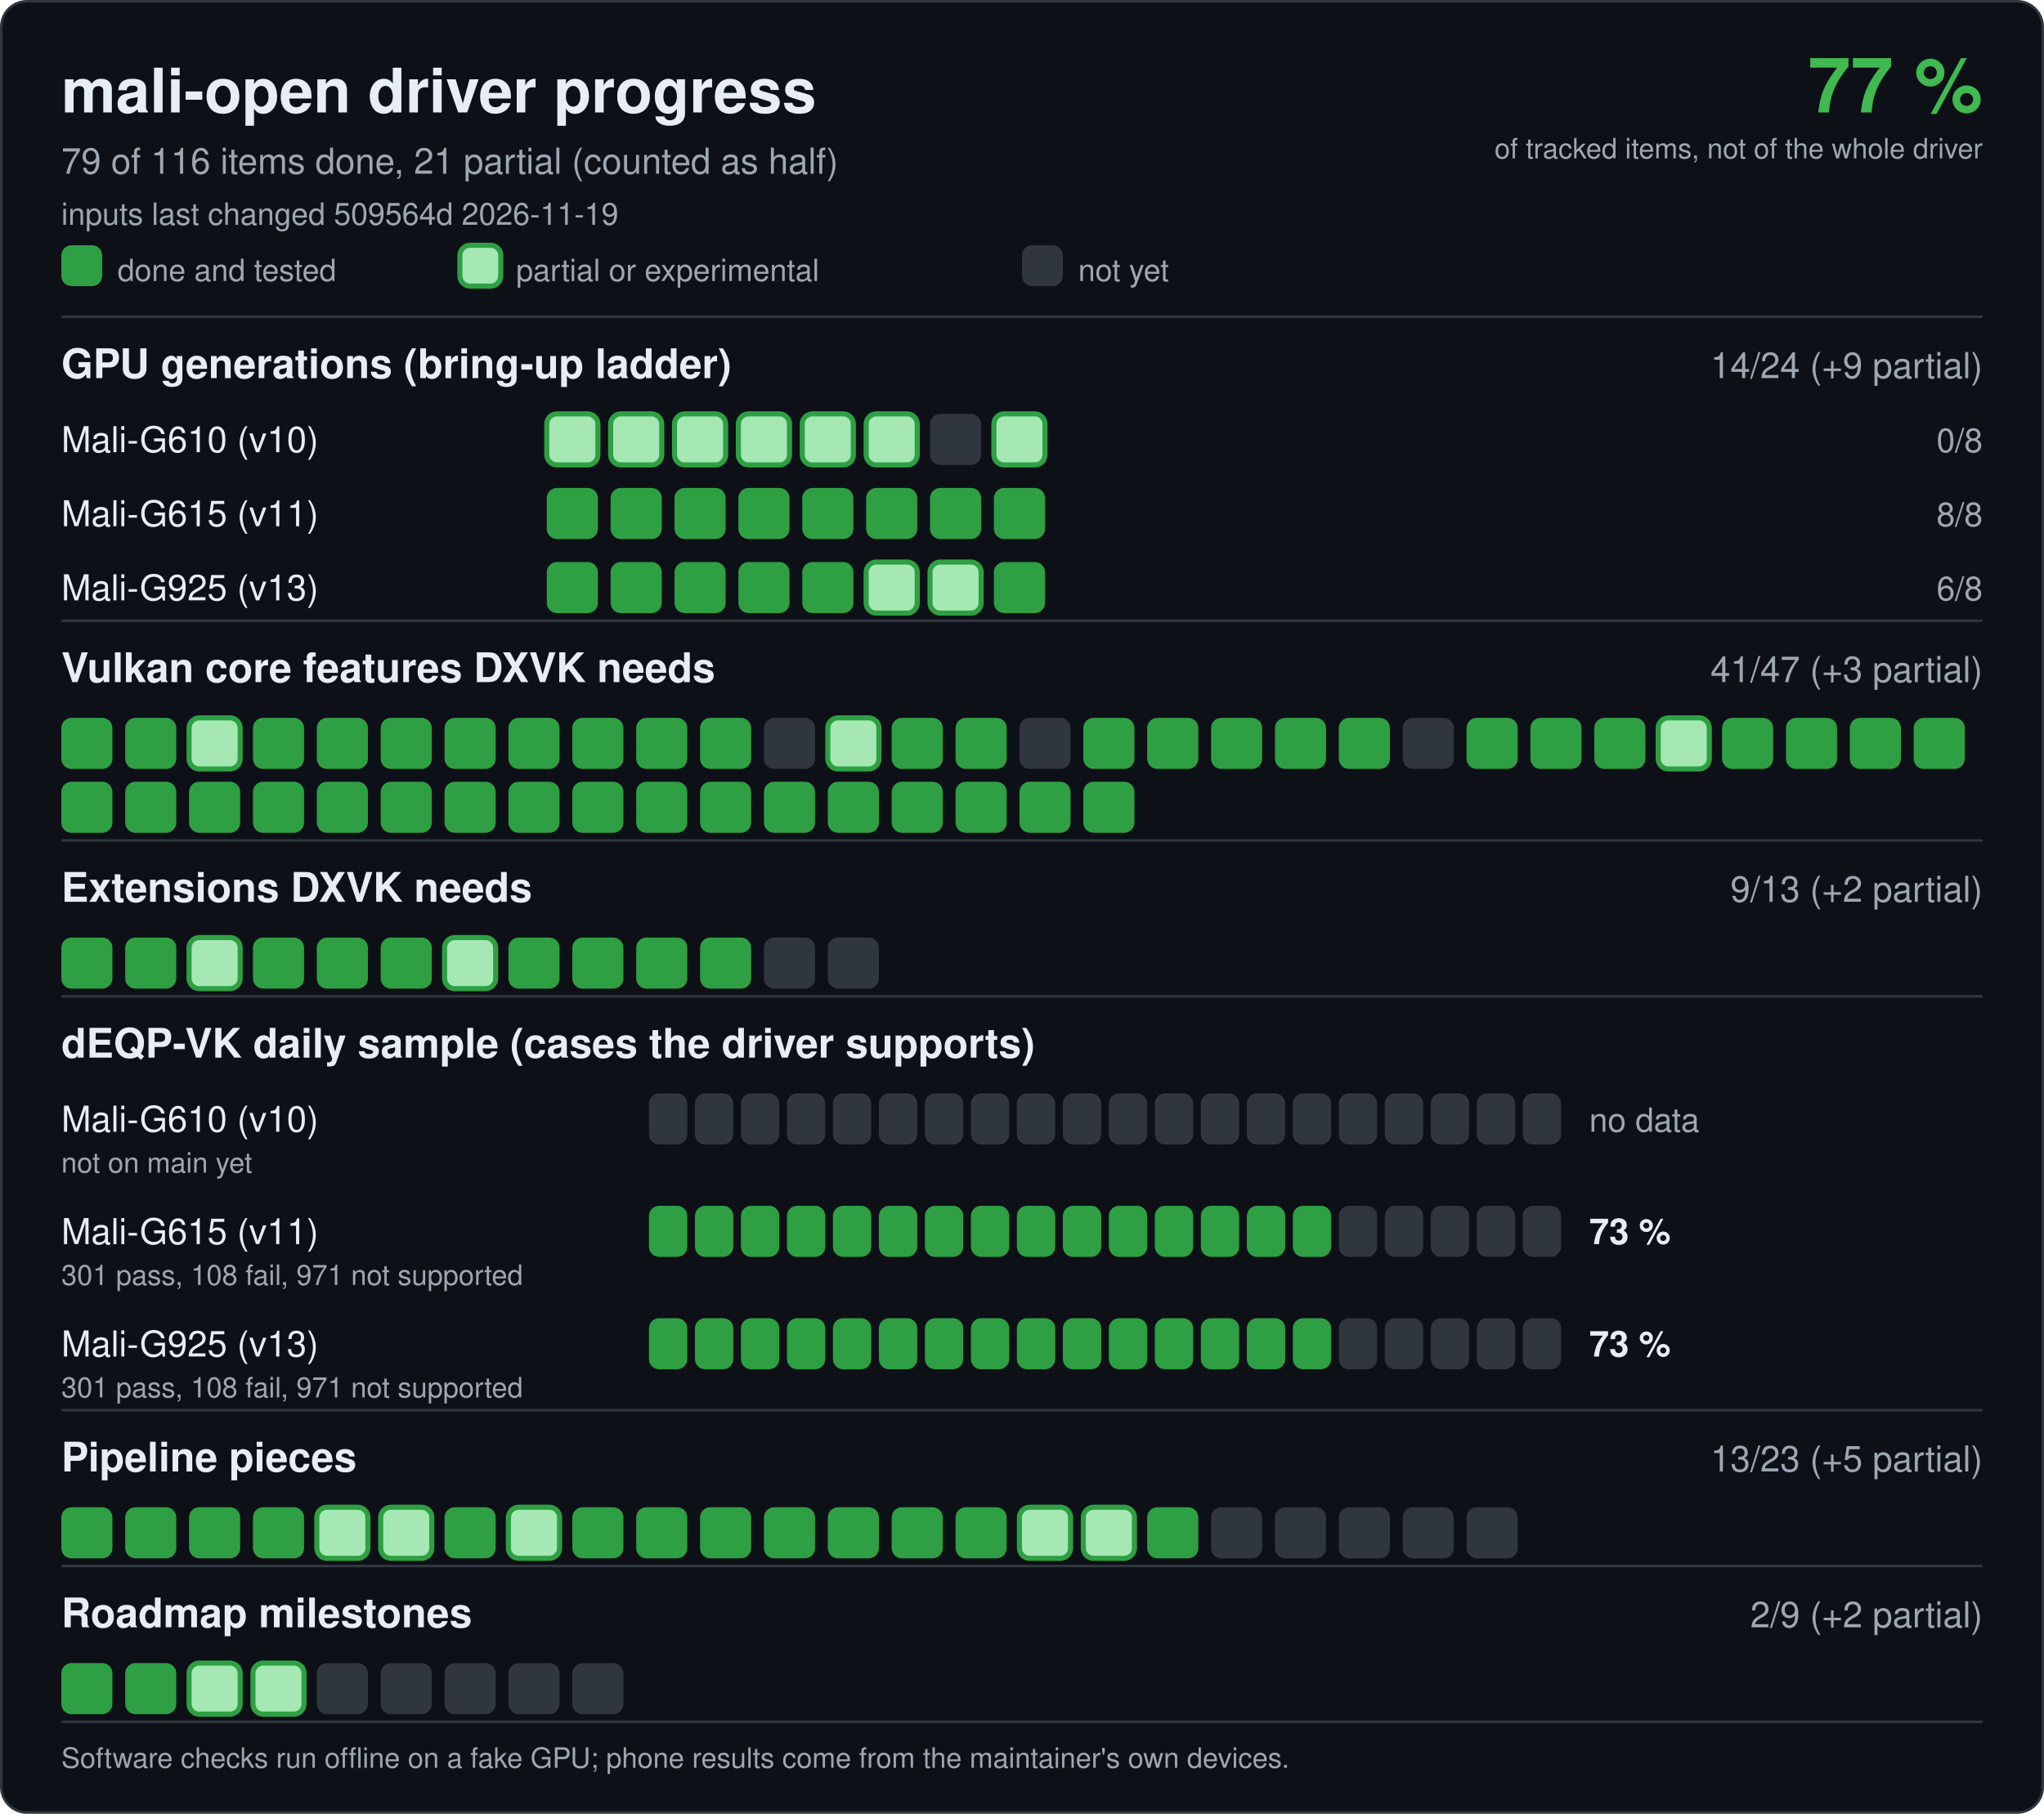
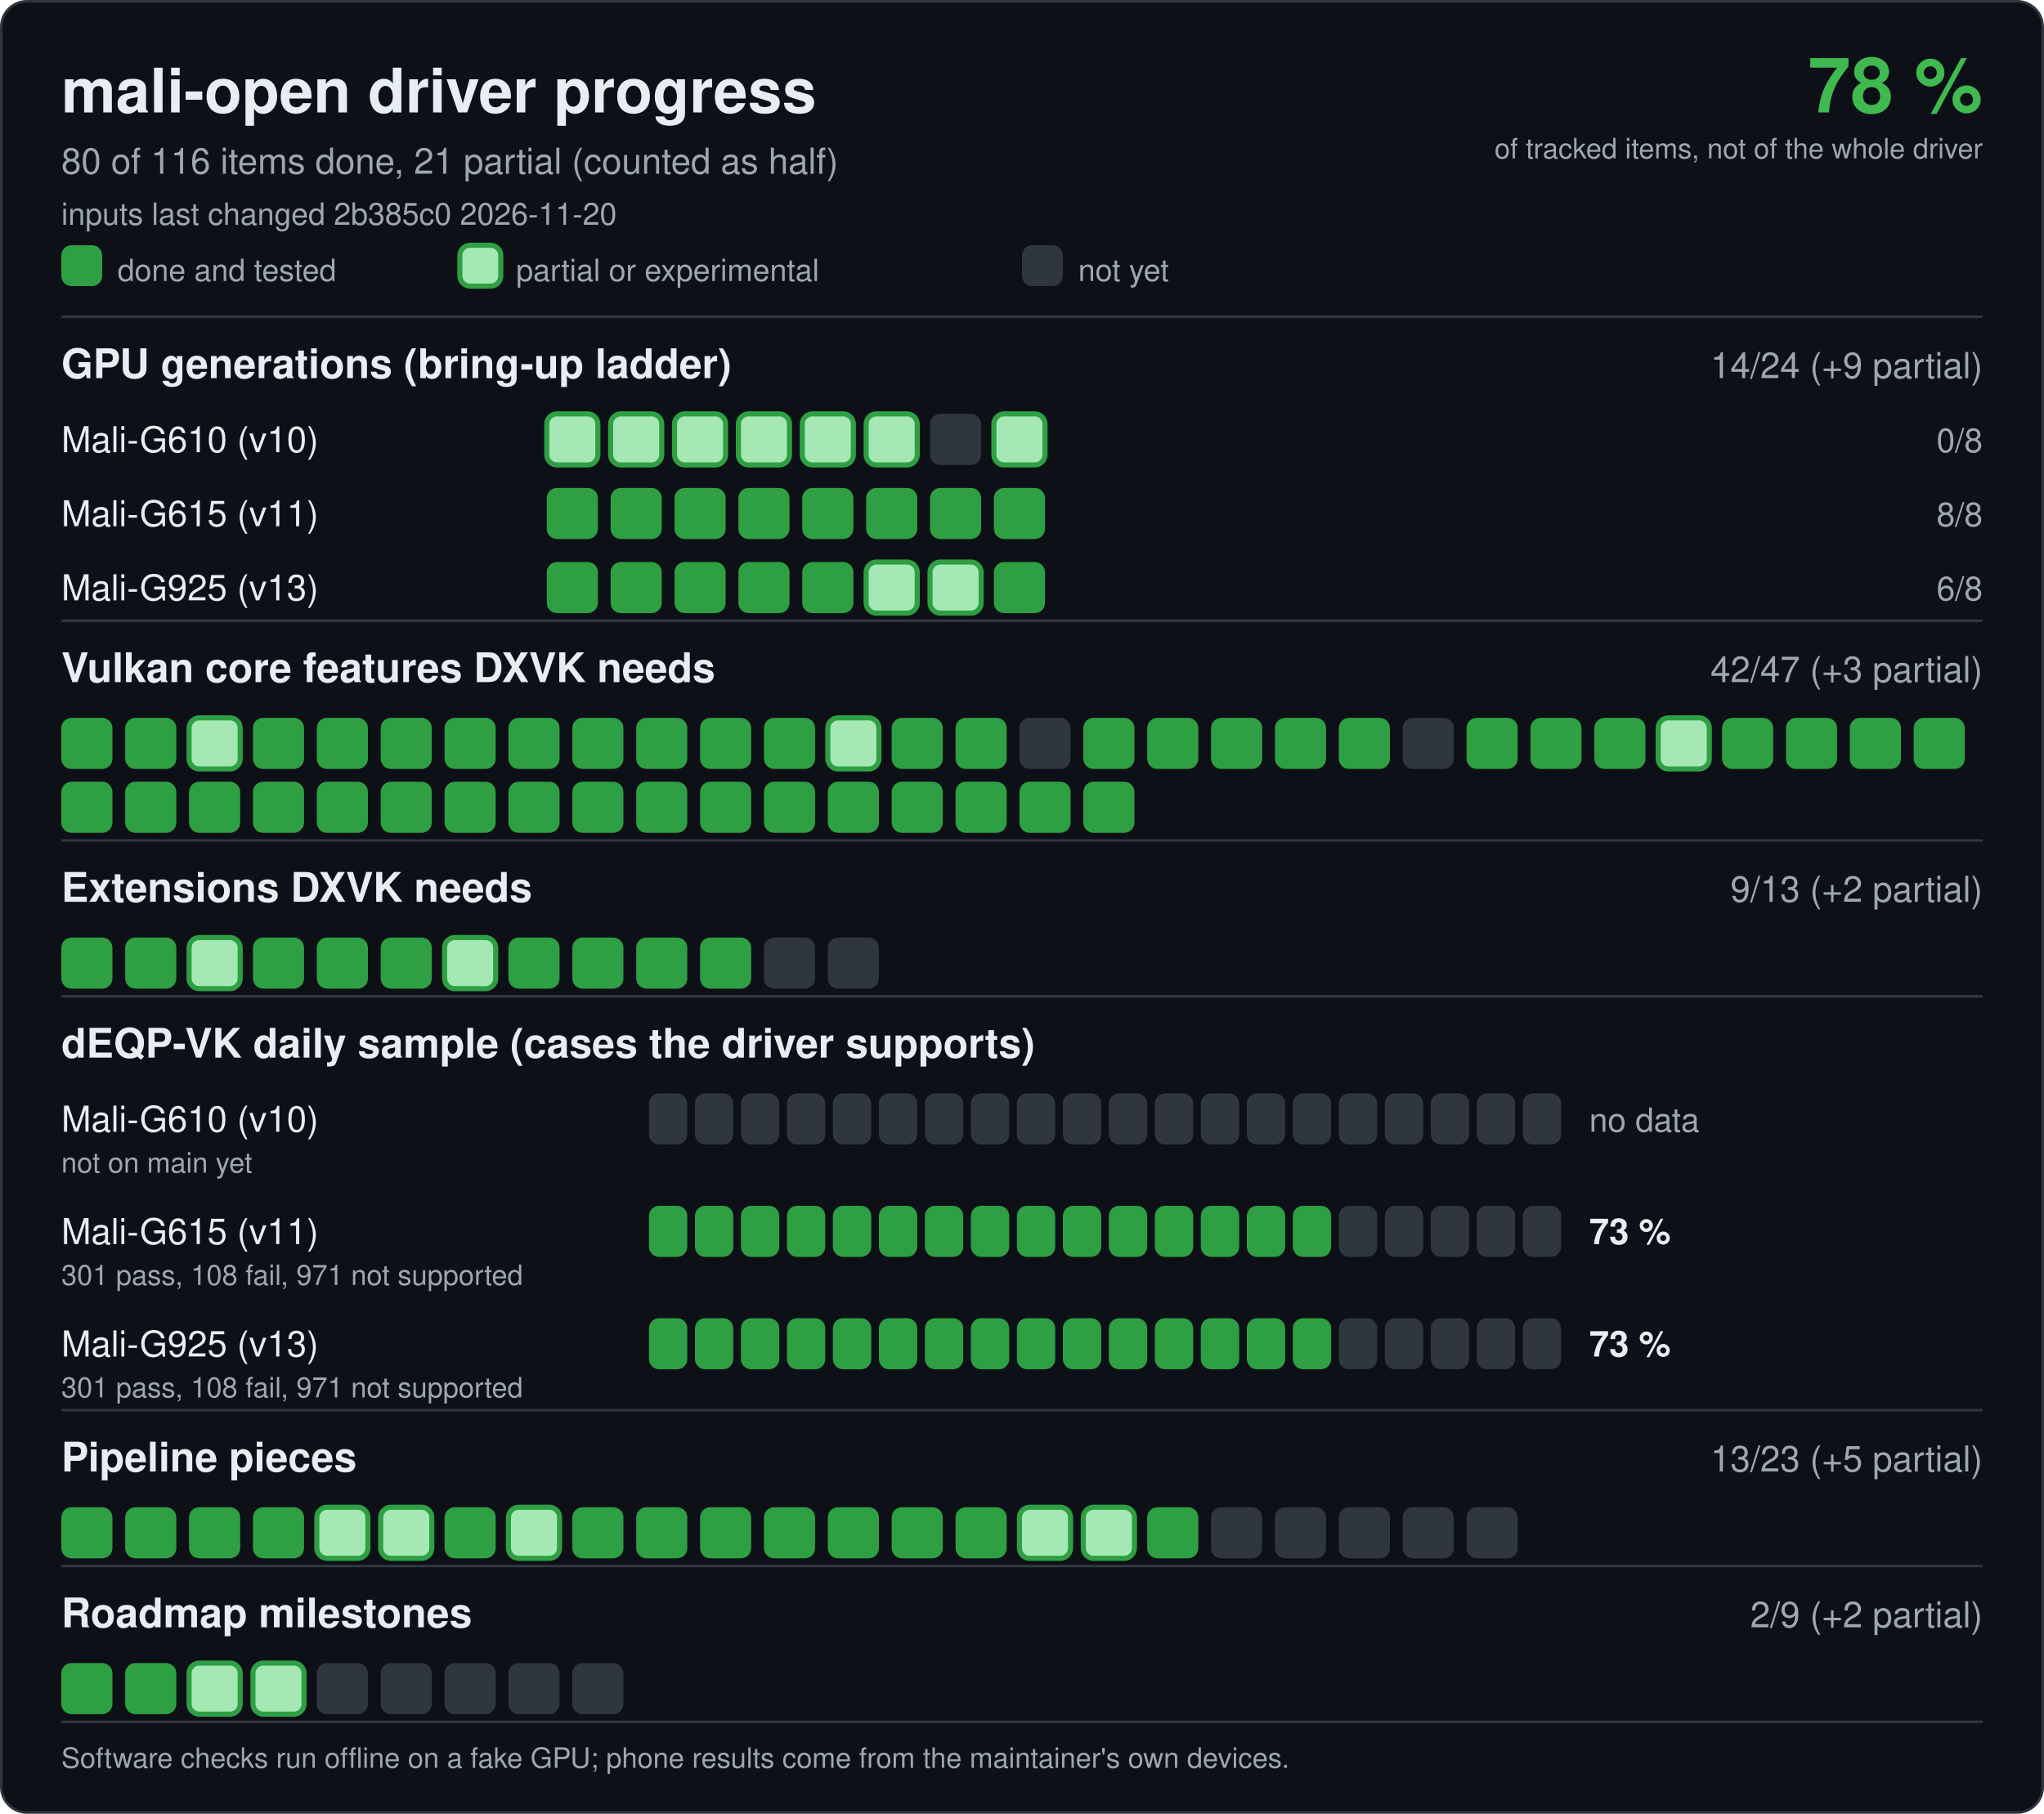
<svg xmlns="http://www.w3.org/2000/svg" width="800" height="710" viewBox="0 0 800 710" font-family="-apple-system,BlinkMacSystemFont,'Segoe UI',Helvetica,Arial,sans-serif" role="img" aria-labelledby="t d">
  <rect x="0.5" y="0.5" width="799" height="709" rx="10" fill="#0d1117" stroke="#30363d" />
  <text x="24" y="44" font-size="24" fill="#e6edf3" font-weight="bold" text-anchor="start">mali-open driver progress</text>
-   <text x="776" y="44" font-size="30" fill="#3fb950" font-weight="bold" text-anchor="end">77 %</text>
+   <text x="776" y="44" font-size="30" fill="#3fb950" font-weight="bold" text-anchor="end">78 %</text>
  <text x="776" y="62" font-size="11" fill="#9da7b3" font-weight="normal" text-anchor="end">of tracked items, not of the whole driver</text>
-   <text x="24" y="68" font-size="14" fill="#9da7b3" font-weight="normal" text-anchor="start">79 of 116 items done, 21 partial (counted as half)</text>
-   <text x="24" y="88" font-size="12" fill="#9da7b3">inputs last changed 509564d 2026-11-19</text>
+   <text x="24" y="68" font-size="14" fill="#9da7b3" font-weight="normal" text-anchor="start">80 of 116 items done, 21 partial (counted as half)</text>
+   <text x="24" y="88" font-size="12" fill="#9da7b3">inputs last changed 2b385c0 2026-11-20</text>
  <rect x="24" y="96" width="16" height="16" rx="4" fill="#2ea043" />
  <text x="46" y="110" font-size="12" fill="#9da7b3" font-weight="normal" text-anchor="start">done and tested</text>
  <rect x="180" y="96" width="16" height="16" rx="4" fill="#a5e8b4" stroke="#2ea043" stroke-width="2" />
  <text x="202" y="110" font-size="12" fill="#9da7b3" font-weight="normal" text-anchor="start">partial or experimental</text>
  <rect x="400" y="96" width="16" height="16" rx="4" fill="#30363d" />
  <text x="422" y="110" font-size="12" fill="#9da7b3" font-weight="normal" text-anchor="start">not yet</text>
  <line x1="24" y1="124" x2="776" y2="124" stroke="#30363d" />
  <text x="24" y="148" font-size="16" fill="#e6edf3" font-weight="bold" text-anchor="start">GPU generations (bring-up ladder)</text>
  <text x="776" y="148" font-size="14" fill="#9da7b3" font-weight="normal" text-anchor="end">14/24 (+9 partial)</text>
  <text x="24" y="177" font-size="14" fill="#e6edf3" font-weight="normal" text-anchor="start">Mali-G610 (v10)</text>
  <rect x="214" y="162" width="20" height="20" rx="4" fill="#a5e8b4" stroke="#2ea043" stroke-width="2" />
  <rect x="239" y="162" width="20" height="20" rx="4" fill="#a5e8b4" stroke="#2ea043" stroke-width="2" />
  <rect x="264" y="162" width="20" height="20" rx="4" fill="#a5e8b4" stroke="#2ea043" stroke-width="2" />
  <rect x="289" y="162" width="20" height="20" rx="4" fill="#a5e8b4" stroke="#2ea043" stroke-width="2" />
  <rect x="314" y="162" width="20" height="20" rx="4" fill="#a5e8b4" stroke="#2ea043" stroke-width="2" />
  <rect x="339" y="162" width="20" height="20" rx="4" fill="#a5e8b4" stroke="#2ea043" stroke-width="2" />
  <rect x="364" y="162" width="20" height="20" rx="4" fill="#30363d" />
  <rect x="389" y="162" width="20" height="20" rx="4" fill="#a5e8b4" stroke="#2ea043" stroke-width="2" />
  <text x="776" y="177" font-size="13" fill="#9da7b3" font-weight="normal" text-anchor="end">0/8</text>
  <text x="24" y="206" font-size="14" fill="#e6edf3" font-weight="normal" text-anchor="start">Mali-G615 (v11)</text>
  <rect x="214" y="191" width="20" height="20" rx="4" fill="#2ea043" />
  <rect x="239" y="191" width="20" height="20" rx="4" fill="#2ea043" />
  <rect x="264" y="191" width="20" height="20" rx="4" fill="#2ea043" />
  <rect x="289" y="191" width="20" height="20" rx="4" fill="#2ea043" />
  <rect x="314" y="191" width="20" height="20" rx="4" fill="#2ea043" />
  <rect x="339" y="191" width="20" height="20" rx="4" fill="#2ea043" />
  <rect x="364" y="191" width="20" height="20" rx="4" fill="#2ea043" />
  <rect x="389" y="191" width="20" height="20" rx="4" fill="#2ea043" />
  <text x="776" y="206" font-size="13" fill="#9da7b3" font-weight="normal" text-anchor="end">8/8</text>
  <text x="24" y="235" font-size="14" fill="#e6edf3" font-weight="normal" text-anchor="start">Mali-G925 (v13)</text>
  <rect x="214" y="220" width="20" height="20" rx="4" fill="#2ea043" />
  <rect x="239" y="220" width="20" height="20" rx="4" fill="#2ea043" />
  <rect x="264" y="220" width="20" height="20" rx="4" fill="#2ea043" />
  <rect x="289" y="220" width="20" height="20" rx="4" fill="#2ea043" />
  <rect x="314" y="220" width="20" height="20" rx="4" fill="#2ea043" />
  <rect x="339" y="220" width="20" height="20" rx="4" fill="#a5e8b4" stroke="#2ea043" stroke-width="2" />
  <rect x="364" y="220" width="20" height="20" rx="4" fill="#a5e8b4" stroke="#2ea043" stroke-width="2" />
  <rect x="389" y="220" width="20" height="20" rx="4" fill="#2ea043" />
  <text x="776" y="235" font-size="13" fill="#9da7b3" font-weight="normal" text-anchor="end">6/8</text>
  <line x1="24" y1="243" x2="776" y2="243" stroke="#30363d" />
  <text x="24" y="267" font-size="16" fill="#e6edf3" font-weight="bold" text-anchor="start">Vulkan core features DXVK needs</text>
-   <text x="776" y="267" font-size="14" fill="#9da7b3" font-weight="normal" text-anchor="end">41/47 (+3 partial)</text>
+   <text x="776" y="267" font-size="14" fill="#9da7b3" font-weight="normal" text-anchor="end">42/47 (+3 partial)</text>
  <rect x="24" y="281" width="20" height="20" rx="4" fill="#2ea043" />
  <rect x="49" y="281" width="20" height="20" rx="4" fill="#2ea043" />
  <rect x="74" y="281" width="20" height="20" rx="4" fill="#a5e8b4" stroke="#2ea043" stroke-width="2" />
  <rect x="99" y="281" width="20" height="20" rx="4" fill="#2ea043" />
  <rect x="124" y="281" width="20" height="20" rx="4" fill="#2ea043" />
  <rect x="149" y="281" width="20" height="20" rx="4" fill="#2ea043" />
  <rect x="174" y="281" width="20" height="20" rx="4" fill="#2ea043" />
  <rect x="199" y="281" width="20" height="20" rx="4" fill="#2ea043" />
  <rect x="224" y="281" width="20" height="20" rx="4" fill="#2ea043" />
  <rect x="249" y="281" width="20" height="20" rx="4" fill="#2ea043" />
  <rect x="274" y="281" width="20" height="20" rx="4" fill="#2ea043" />
-   <rect x="299" y="281" width="20" height="20" rx="4" fill="#30363d" />
+   <rect x="299" y="281" width="20" height="20" rx="4" fill="#2ea043" />
  <rect x="324" y="281" width="20" height="20" rx="4" fill="#a5e8b4" stroke="#2ea043" stroke-width="2" />
  <rect x="349" y="281" width="20" height="20" rx="4" fill="#2ea043" />
  <rect x="374" y="281" width="20" height="20" rx="4" fill="#2ea043" />
  <rect x="399" y="281" width="20" height="20" rx="4" fill="#30363d" />
  <rect x="424" y="281" width="20" height="20" rx="4" fill="#2ea043" />
  <rect x="449" y="281" width="20" height="20" rx="4" fill="#2ea043" />
  <rect x="474" y="281" width="20" height="20" rx="4" fill="#2ea043" />
  <rect x="499" y="281" width="20" height="20" rx="4" fill="#2ea043" />
  <rect x="524" y="281" width="20" height="20" rx="4" fill="#2ea043" />
  <rect x="549" y="281" width="20" height="20" rx="4" fill="#30363d" />
  <rect x="574" y="281" width="20" height="20" rx="4" fill="#2ea043" />
  <rect x="599" y="281" width="20" height="20" rx="4" fill="#2ea043" />
  <rect x="624" y="281" width="20" height="20" rx="4" fill="#2ea043" />
  <rect x="649" y="281" width="20" height="20" rx="4" fill="#a5e8b4" stroke="#2ea043" stroke-width="2" />
  <rect x="674" y="281" width="20" height="20" rx="4" fill="#2ea043" />
  <rect x="699" y="281" width="20" height="20" rx="4" fill="#2ea043" />
  <rect x="724" y="281" width="20" height="20" rx="4" fill="#2ea043" />
  <rect x="749" y="281" width="20" height="20" rx="4" fill="#2ea043" />
  <rect x="24" y="306" width="20" height="20" rx="4" fill="#2ea043" />
  <rect x="49" y="306" width="20" height="20" rx="4" fill="#2ea043" />
  <rect x="74" y="306" width="20" height="20" rx="4" fill="#2ea043" />
  <rect x="99" y="306" width="20" height="20" rx="4" fill="#2ea043" />
  <rect x="124" y="306" width="20" height="20" rx="4" fill="#2ea043" />
  <rect x="149" y="306" width="20" height="20" rx="4" fill="#2ea043" />
  <rect x="174" y="306" width="20" height="20" rx="4" fill="#2ea043" />
  <rect x="199" y="306" width="20" height="20" rx="4" fill="#2ea043" />
  <rect x="224" y="306" width="20" height="20" rx="4" fill="#2ea043" />
  <rect x="249" y="306" width="20" height="20" rx="4" fill="#2ea043" />
  <rect x="274" y="306" width="20" height="20" rx="4" fill="#2ea043" />
  <rect x="299" y="306" width="20" height="20" rx="4" fill="#2ea043" />
  <rect x="324" y="306" width="20" height="20" rx="4" fill="#2ea043" />
  <rect x="349" y="306" width="20" height="20" rx="4" fill="#2ea043" />
  <rect x="374" y="306" width="20" height="20" rx="4" fill="#2ea043" />
  <rect x="399" y="306" width="20" height="20" rx="4" fill="#2ea043" />
  <rect x="424" y="306" width="20" height="20" rx="4" fill="#2ea043" />
  <line x1="24" y1="329" x2="776" y2="329" stroke="#30363d" />
  <text x="24" y="353" font-size="16" fill="#e6edf3" font-weight="bold" text-anchor="start">Extensions DXVK needs</text>
  <text x="776" y="353" font-size="14" fill="#9da7b3" font-weight="normal" text-anchor="end">9/13 (+2 partial)</text>
  <rect x="24" y="367" width="20" height="20" rx="4" fill="#2ea043" />
  <rect x="49" y="367" width="20" height="20" rx="4" fill="#2ea043" />
  <rect x="74" y="367" width="20" height="20" rx="4" fill="#a5e8b4" stroke="#2ea043" stroke-width="2" />
  <rect x="99" y="367" width="20" height="20" rx="4" fill="#2ea043" />
  <rect x="124" y="367" width="20" height="20" rx="4" fill="#2ea043" />
  <rect x="149" y="367" width="20" height="20" rx="4" fill="#2ea043" />
  <rect x="174" y="367" width="20" height="20" rx="4" fill="#a5e8b4" stroke="#2ea043" stroke-width="2" />
  <rect x="199" y="367" width="20" height="20" rx="4" fill="#2ea043" />
  <rect x="224" y="367" width="20" height="20" rx="4" fill="#2ea043" />
  <rect x="249" y="367" width="20" height="20" rx="4" fill="#2ea043" />
  <rect x="274" y="367" width="20" height="20" rx="4" fill="#2ea043" />
  <rect x="299" y="367" width="20" height="20" rx="4" fill="#30363d" />
  <rect x="324" y="367" width="20" height="20" rx="4" fill="#30363d" />
  <line x1="24" y1="390" x2="776" y2="390" stroke="#30363d" />
  <text x="24" y="414" font-size="16" fill="#e6edf3" font-weight="bold" text-anchor="start">dEQP-VK daily sample (cases the driver supports)</text>
  <text x="24" y="443" font-size="14" fill="#e6edf3" font-weight="normal" text-anchor="start">Mali-G610 (v10)</text>
  <rect x="254" y="428" width="15" height="20" rx="4" fill="#30363d" />
  <rect x="272" y="428" width="15" height="20" rx="4" fill="#30363d" />
  <rect x="290" y="428" width="15" height="20" rx="4" fill="#30363d" />
  <rect x="308" y="428" width="15" height="20" rx="4" fill="#30363d" />
  <rect x="326" y="428" width="15" height="20" rx="4" fill="#30363d" />
  <rect x="344" y="428" width="15" height="20" rx="4" fill="#30363d" />
  <rect x="362" y="428" width="15" height="20" rx="4" fill="#30363d" />
  <rect x="380" y="428" width="15" height="20" rx="4" fill="#30363d" />
  <rect x="398" y="428" width="15" height="20" rx="4" fill="#30363d" />
  <rect x="416" y="428" width="15" height="20" rx="4" fill="#30363d" />
  <rect x="434" y="428" width="15" height="20" rx="4" fill="#30363d" />
  <rect x="452" y="428" width="15" height="20" rx="4" fill="#30363d" />
  <rect x="470" y="428" width="15" height="20" rx="4" fill="#30363d" />
  <rect x="488" y="428" width="15" height="20" rx="4" fill="#30363d" />
  <rect x="506" y="428" width="15" height="20" rx="4" fill="#30363d" />
  <rect x="524" y="428" width="15" height="20" rx="4" fill="#30363d" />
  <rect x="542" y="428" width="15" height="20" rx="4" fill="#30363d" />
  <rect x="560" y="428" width="15" height="20" rx="4" fill="#30363d" />
  <rect x="578" y="428" width="15" height="20" rx="4" fill="#30363d" />
  <rect x="596" y="428" width="15" height="20" rx="4" fill="#30363d" />
  <text x="622" y="443" font-size="13" fill="#9da7b3" font-weight="normal" text-anchor="start">no data</text>
  <text x="24" y="459" font-size="11" fill="#9da7b3" font-weight="normal" text-anchor="start">not on main yet</text>
  <text x="24" y="487" font-size="14" fill="#e6edf3" font-weight="normal" text-anchor="start">Mali-G615 (v11)</text>
  <rect x="254" y="472" width="15" height="20" rx="4" fill="#2ea043" />
  <rect x="272" y="472" width="15" height="20" rx="4" fill="#2ea043" />
  <rect x="290" y="472" width="15" height="20" rx="4" fill="#2ea043" />
  <rect x="308" y="472" width="15" height="20" rx="4" fill="#2ea043" />
  <rect x="326" y="472" width="15" height="20" rx="4" fill="#2ea043" />
  <rect x="344" y="472" width="15" height="20" rx="4" fill="#2ea043" />
  <rect x="362" y="472" width="15" height="20" rx="4" fill="#2ea043" />
  <rect x="380" y="472" width="15" height="20" rx="4" fill="#2ea043" />
  <rect x="398" y="472" width="15" height="20" rx="4" fill="#2ea043" />
  <rect x="416" y="472" width="15" height="20" rx="4" fill="#2ea043" />
  <rect x="434" y="472" width="15" height="20" rx="4" fill="#2ea043" />
  <rect x="452" y="472" width="15" height="20" rx="4" fill="#2ea043" />
  <rect x="470" y="472" width="15" height="20" rx="4" fill="#2ea043" />
  <rect x="488" y="472" width="15" height="20" rx="4" fill="#2ea043" />
  <rect x="506" y="472" width="15" height="20" rx="4" fill="#2ea043" />
  <rect x="524" y="472" width="15" height="20" rx="4" fill="#30363d" />
  <rect x="542" y="472" width="15" height="20" rx="4" fill="#30363d" />
  <rect x="560" y="472" width="15" height="20" rx="4" fill="#30363d" />
  <rect x="578" y="472" width="15" height="20" rx="4" fill="#30363d" />
  <rect x="596" y="472" width="15" height="20" rx="4" fill="#30363d" />
  <text x="622" y="487" font-size="14" fill="#e6edf3" font-weight="bold" text-anchor="start">73 %</text>
  <text x="24" y="503" font-size="11" fill="#9da7b3" font-weight="normal" text-anchor="start">301 pass, 108 fail, 971 not supported</text>
  <text x="24" y="531" font-size="14" fill="#e6edf3" font-weight="normal" text-anchor="start">Mali-G925 (v13)</text>
  <rect x="254" y="516" width="15" height="20" rx="4" fill="#2ea043" />
  <rect x="272" y="516" width="15" height="20" rx="4" fill="#2ea043" />
  <rect x="290" y="516" width="15" height="20" rx="4" fill="#2ea043" />
  <rect x="308" y="516" width="15" height="20" rx="4" fill="#2ea043" />
  <rect x="326" y="516" width="15" height="20" rx="4" fill="#2ea043" />
  <rect x="344" y="516" width="15" height="20" rx="4" fill="#2ea043" />
  <rect x="362" y="516" width="15" height="20" rx="4" fill="#2ea043" />
  <rect x="380" y="516" width="15" height="20" rx="4" fill="#2ea043" />
  <rect x="398" y="516" width="15" height="20" rx="4" fill="#2ea043" />
  <rect x="416" y="516" width="15" height="20" rx="4" fill="#2ea043" />
  <rect x="434" y="516" width="15" height="20" rx="4" fill="#2ea043" />
  <rect x="452" y="516" width="15" height="20" rx="4" fill="#2ea043" />
  <rect x="470" y="516" width="15" height="20" rx="4" fill="#2ea043" />
  <rect x="488" y="516" width="15" height="20" rx="4" fill="#2ea043" />
  <rect x="506" y="516" width="15" height="20" rx="4" fill="#2ea043" />
  <rect x="524" y="516" width="15" height="20" rx="4" fill="#30363d" />
  <rect x="542" y="516" width="15" height="20" rx="4" fill="#30363d" />
  <rect x="560" y="516" width="15" height="20" rx="4" fill="#30363d" />
  <rect x="578" y="516" width="15" height="20" rx="4" fill="#30363d" />
  <rect x="596" y="516" width="15" height="20" rx="4" fill="#30363d" />
  <text x="622" y="531" font-size="14" fill="#e6edf3" font-weight="bold" text-anchor="start">73 %</text>
  <text x="24" y="547" font-size="11" fill="#9da7b3" font-weight="normal" text-anchor="start">301 pass, 108 fail, 971 not supported</text>
  <line x1="24" y1="552" x2="776" y2="552" stroke="#30363d" />
  <text x="24" y="576" font-size="16" fill="#e6edf3" font-weight="bold" text-anchor="start">Pipeline pieces</text>
  <text x="776" y="576" font-size="14" fill="#9da7b3" font-weight="normal" text-anchor="end">13/23 (+5 partial)</text>
  <rect x="24" y="590" width="20" height="20" rx="4" fill="#2ea043" />
  <rect x="49" y="590" width="20" height="20" rx="4" fill="#2ea043" />
  <rect x="74" y="590" width="20" height="20" rx="4" fill="#2ea043" />
  <rect x="99" y="590" width="20" height="20" rx="4" fill="#2ea043" />
  <rect x="124" y="590" width="20" height="20" rx="4" fill="#a5e8b4" stroke="#2ea043" stroke-width="2" />
  <rect x="149" y="590" width="20" height="20" rx="4" fill="#a5e8b4" stroke="#2ea043" stroke-width="2" />
  <rect x="174" y="590" width="20" height="20" rx="4" fill="#2ea043" />
  <rect x="199" y="590" width="20" height="20" rx="4" fill="#a5e8b4" stroke="#2ea043" stroke-width="2" />
  <rect x="224" y="590" width="20" height="20" rx="4" fill="#2ea043" />
  <rect x="249" y="590" width="20" height="20" rx="4" fill="#2ea043" />
  <rect x="274" y="590" width="20" height="20" rx="4" fill="#2ea043" />
  <rect x="299" y="590" width="20" height="20" rx="4" fill="#2ea043" />
  <rect x="324" y="590" width="20" height="20" rx="4" fill="#2ea043" />
  <rect x="349" y="590" width="20" height="20" rx="4" fill="#2ea043" />
  <rect x="374" y="590" width="20" height="20" rx="4" fill="#2ea043" />
  <rect x="399" y="590" width="20" height="20" rx="4" fill="#a5e8b4" stroke="#2ea043" stroke-width="2" />
  <rect x="424" y="590" width="20" height="20" rx="4" fill="#a5e8b4" stroke="#2ea043" stroke-width="2" />
  <rect x="449" y="590" width="20" height="20" rx="4" fill="#2ea043" />
  <rect x="474" y="590" width="20" height="20" rx="4" fill="#30363d" />
  <rect x="499" y="590" width="20" height="20" rx="4" fill="#30363d" />
  <rect x="524" y="590" width="20" height="20" rx="4" fill="#30363d" />
  <rect x="549" y="590" width="20" height="20" rx="4" fill="#30363d" />
  <rect x="574" y="590" width="20" height="20" rx="4" fill="#30363d" />
  <line x1="24" y1="613" x2="776" y2="613" stroke="#30363d" />
  <text x="24" y="637" font-size="16" fill="#e6edf3" font-weight="bold" text-anchor="start">Roadmap milestones</text>
  <text x="776" y="637" font-size="14" fill="#9da7b3" font-weight="normal" text-anchor="end">2/9 (+2 partial)</text>
  <rect x="24" y="651" width="20" height="20" rx="4" fill="#2ea043" />
  <rect x="49" y="651" width="20" height="20" rx="4" fill="#2ea043" />
  <rect x="74" y="651" width="20" height="20" rx="4" fill="#a5e8b4" stroke="#2ea043" stroke-width="2" />
  <rect x="99" y="651" width="20" height="20" rx="4" fill="#a5e8b4" stroke="#2ea043" stroke-width="2" />
  <rect x="124" y="651" width="20" height="20" rx="4" fill="#30363d" />
  <rect x="149" y="651" width="20" height="20" rx="4" fill="#30363d" />
  <rect x="174" y="651" width="20" height="20" rx="4" fill="#30363d" />
  <rect x="199" y="651" width="20" height="20" rx="4" fill="#30363d" />
  <rect x="224" y="651" width="20" height="20" rx="4" fill="#30363d" />
  <line x1="24" y1="674" x2="776" y2="674" stroke="#30363d" />
  <text x="24" y="692" font-size="11" fill="#9da7b3" font-weight="normal" text-anchor="start">Software checks run offline on a fake GPU; phone results come from the maintainer's own devices.</text>
</svg>
